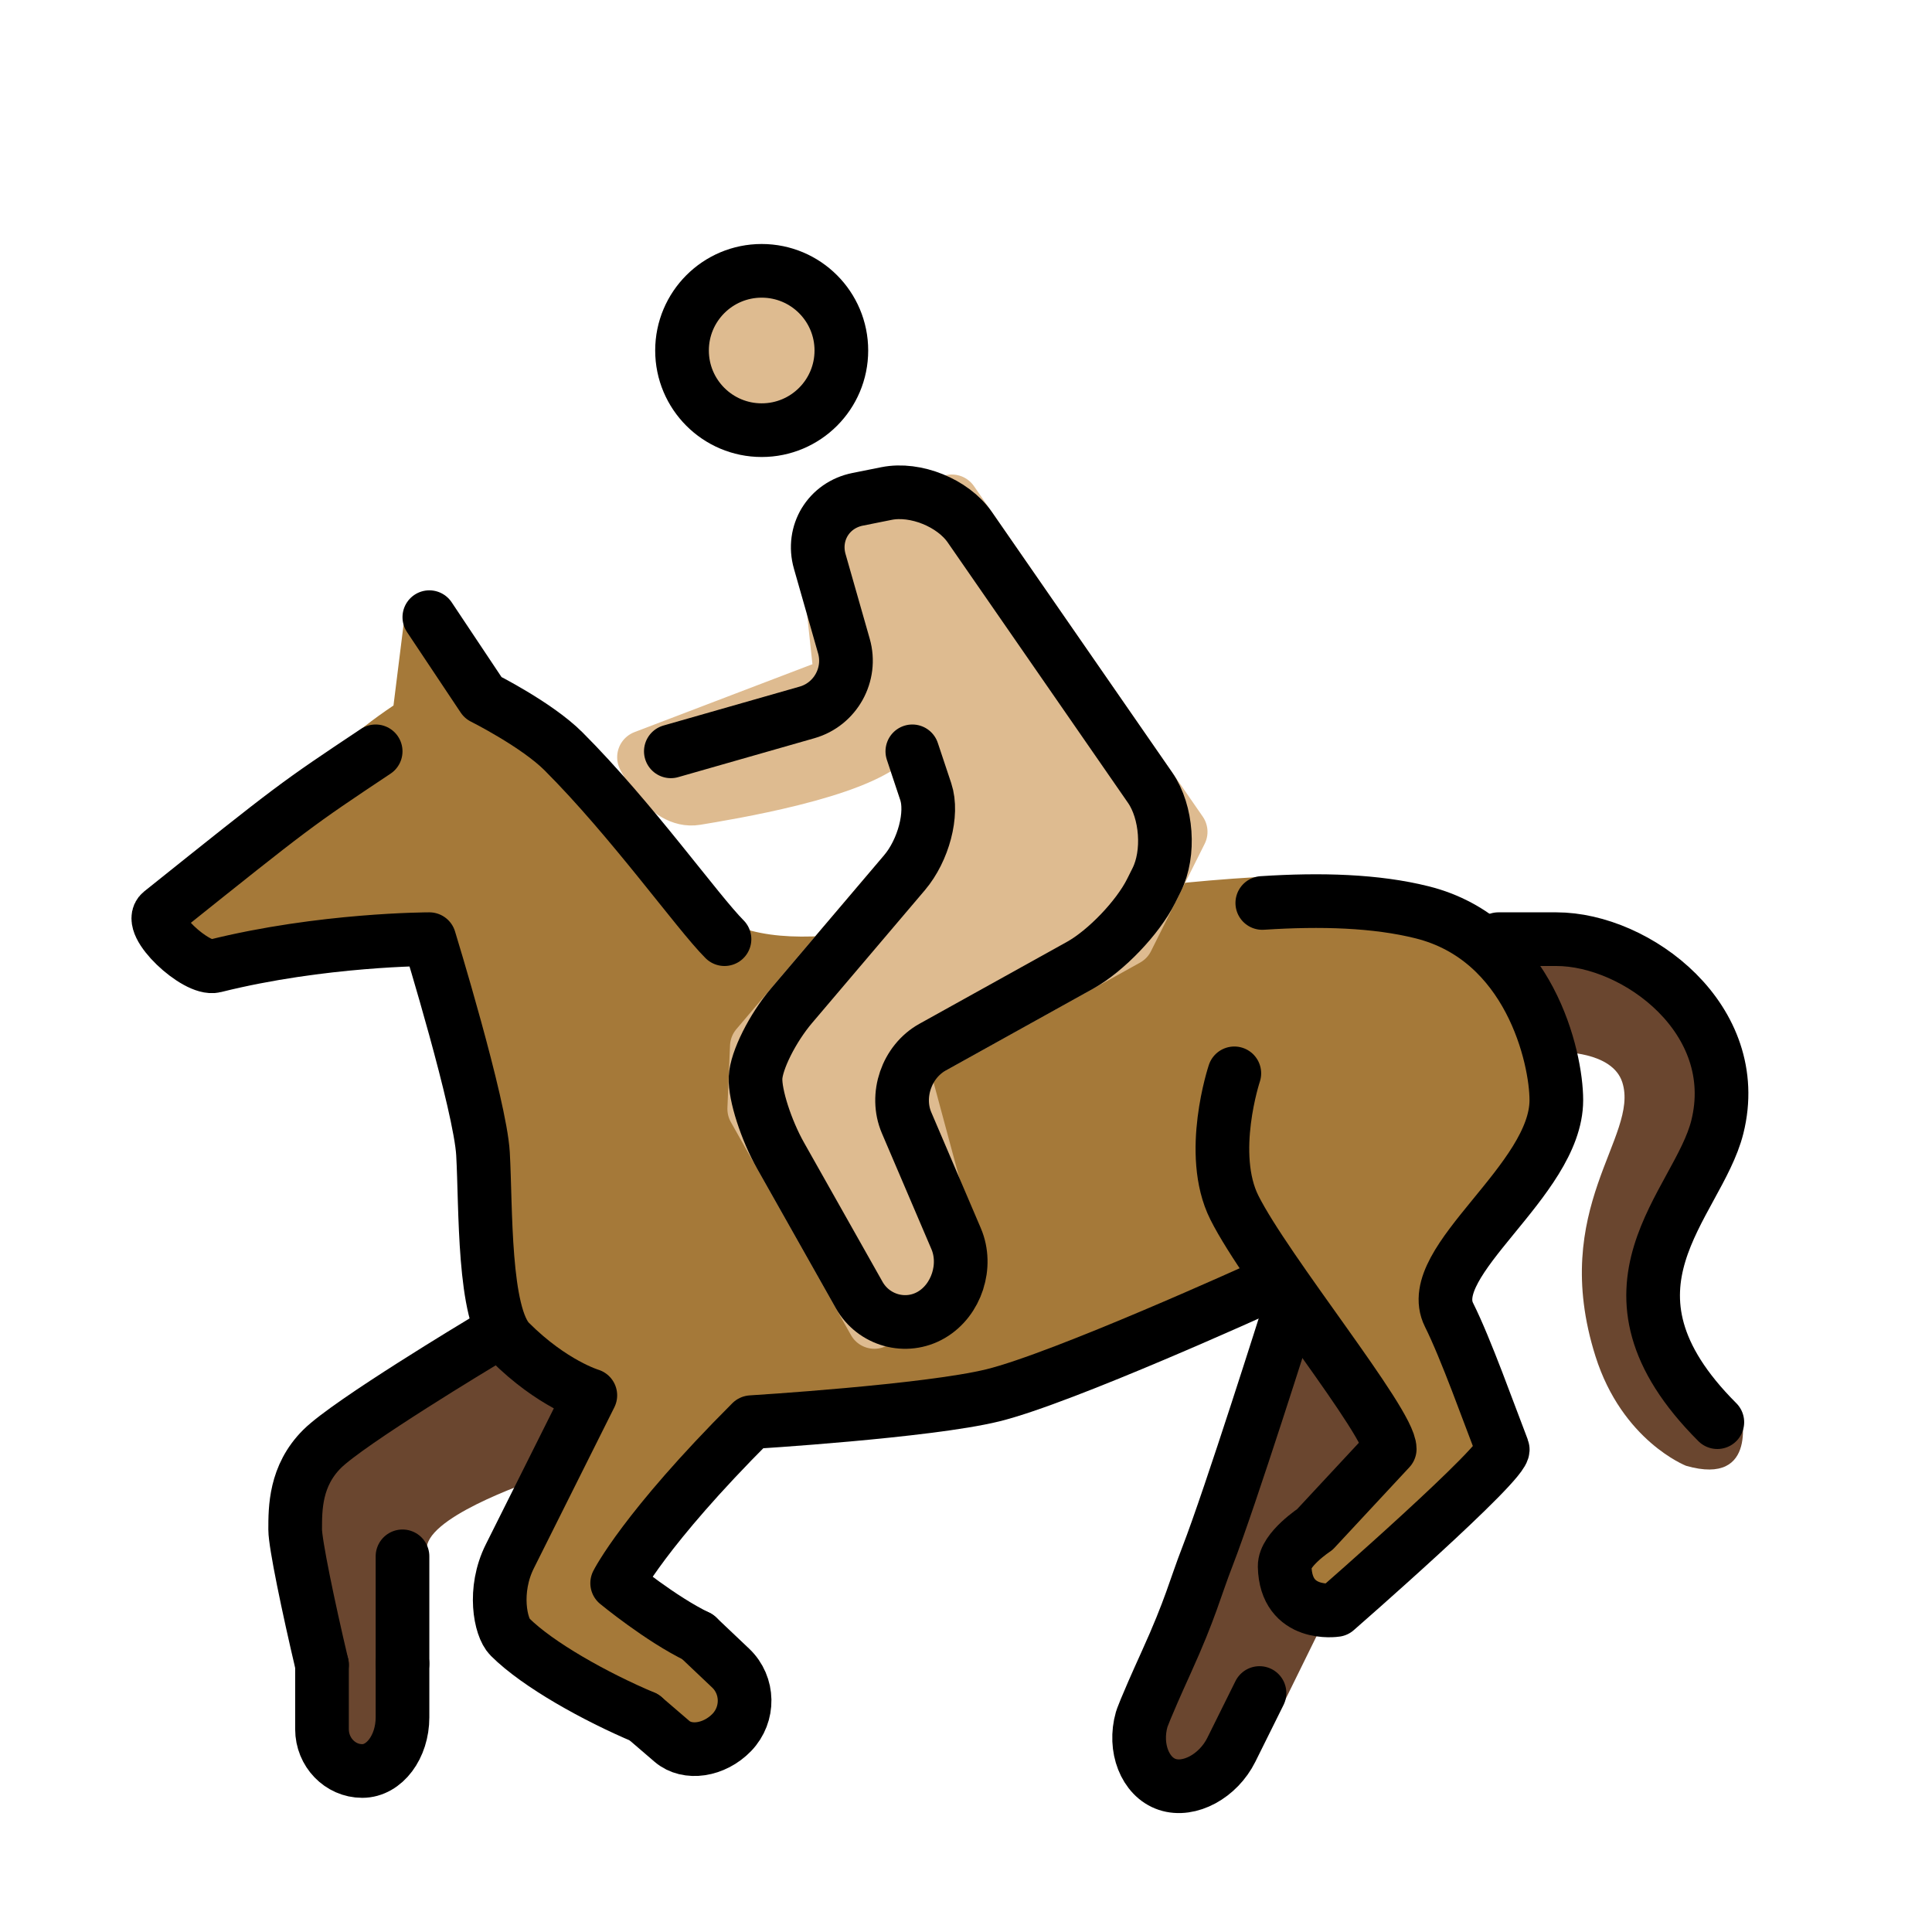
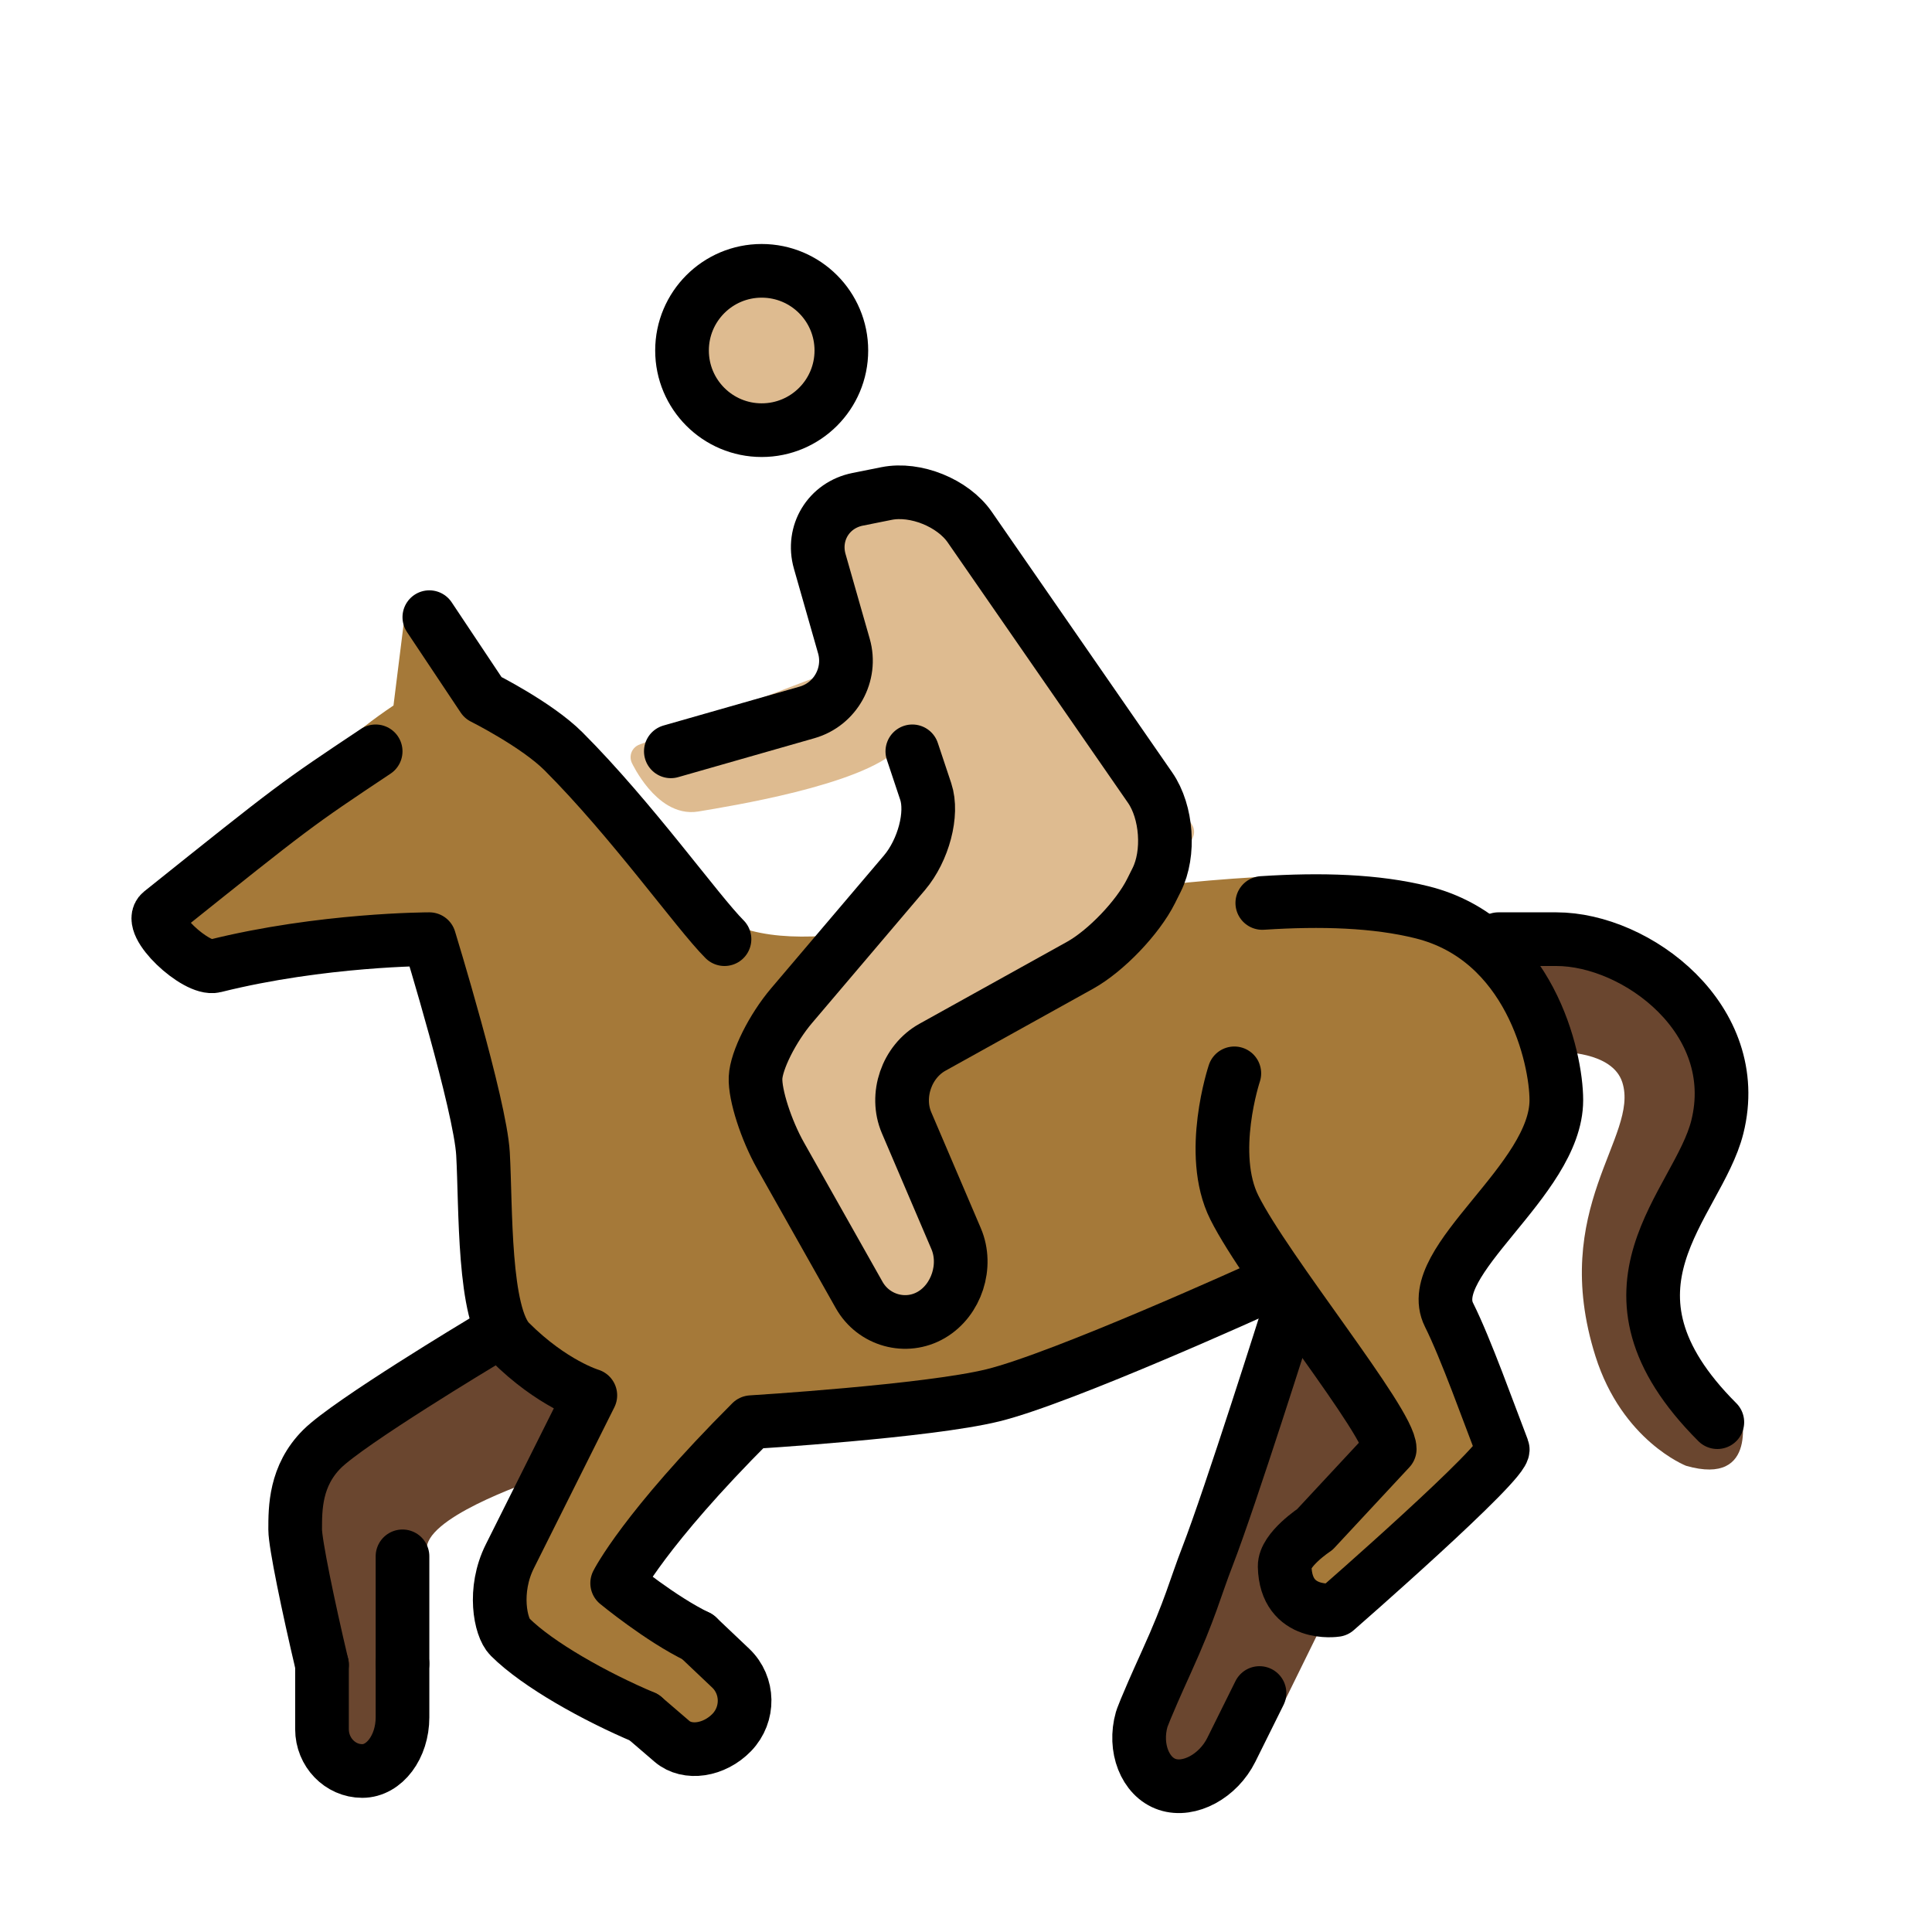
<svg xmlns="http://www.w3.org/2000/svg" id="emoji" viewBox="0 0 72 72">
  <g id="color">
    <path fill="#A57939" d="M54,49c-1-2,4-5,4-8c0-1.601-1-6-5-7c-1.725-0.432-3.981-1.442-6.166-1.313 C37.312,33.25,31.625,35.625,28,34.688c-0.969-0.25-8.812-8-9.375-8.688l-3.5-3.406l-0.461,3.698 C11.497,28.416,11,30,6,34c-0.553,0.442,1.315,2.172,2,2c4-1,8-1,8-1s1.897,6.183,2,8c0.113,1.997,0,6,1,7 c1.581,1.581,3,2,3,2s-2,4-3,6c-0.633,1.265-0.353,2.647,0,3c2,2,8,4,8,4l1-3c0,0-5-2-5-3c0-1.129,4-4,5-6 c0,0,6.56-0.402,9-1c1.69-0.414,7.038-2.797,10.613-4.432c1.781,2.58,4.178,5.71,4.178,6.432l-4,5l2,1c0,0,5-4,6-5 c0.353-0.353,0.191-1.538,0-2C55.25,51.693,54.633,50.265,54,49z" stroke="none" />
    <path fill="#6A462F" d="M48,49c0,0-2.143,6.789-3,9c-0.891,2.296-2,8-2,8l4.167-1.167l2.417-4.917l-1.25-0.166v-2.584 l2.916-3.041" stroke="none" />
    <path fill="#6A462F" d="M56,35c0,0-1,0,2,0s7,3,6,7c-0.728,2.91-4.126,5.583,0.874,10.583c0,0,0.709,2.834-2.041,2.042 c0,0-2.379-0.927-3.375-4.083c-1.75-5.542,1.651-8.183,1-10.209c-0.375-1.166-2.334-1.125-2.334-1.125" stroke="none" />
    <path fill="#6A462F" d="M21.281,52.125l-1.094,2.938c-0.625,0.219-4.422,1.535-4.281,2.719C16.125,59.625,15,65,15,65l-2,1 c0,0-2-8-2-9c0-0.79,0-2,1-3s6-4,6-4" stroke="none" />
  </g>
  <g id="hair" />
  <g id="skin">
    <path fill="#debb90" d="M46,44" stroke="#debb90" />
    <path fill="#debb90" d="M48,48" stroke="#debb90" />
    <circle fill="#debb90" cx="28.386" cy="13.062" r="2.969" stroke="#debb90" />
-     <path fill="#debb90" stroke="#debb90" stroke-width="2" stroke-linecap="round" stroke-linejoin="round" d="M34,28l1,3l-6.795,8l-0.097,2.326l4.477,7.939l3.131-1.649l-2.138-7.938L42,35l2-4l-8.527-12.316l-4.757,0.808l0.638,5.92L24,28.219c0,0,0.812,1.719,1.938,1.531s6-0.969,7.25-2.25L34,28z" />
+     <path fill="#debb90" stroke="#debb90" stroke-linecap="round" stroke-linejoin="round" d="M34,28l1,3l-6.795,8l-0.097,2.326l4.477,7.939l3.131-1.649l-2.138-7.938L42,35l2-4l-8.527-12.316l-4.757,0.808l0.638,5.92L24,28.219c0,0,0.812,1.719,1.938,1.531s6-0.969,7.25-2.25L34,28z" />
  </g>
  <g id="skin-shadow" />
  <g id="line">
    <circle fill="none" stroke="#000000" stroke-width="2" stroke-miterlimit="10" cx="28.386" cy="13.062" r="2.969" />
    <path fill="none" stroke="#000000" stroke-width="2" stroke-linecap="round" stroke-linejoin="round" stroke-miterlimit="10" d="M25,28l5.077-1.451c1.058-0.302,1.676-1.415,1.373-2.472l-0.9-3.154c-0.303-1.058,0.333-2.099,1.411-2.315 l1.078-0.216c1.078-0.216,2.474,0.348,3.1,1.252l6.723,9.711c0.626,0.904,0.736,2.449,0.244,3.434l-0.211,0.422 c-0.492,0.984-1.682,2.227-2.643,2.761l-5.504,3.057c-0.961,0.534-1.395,1.8-0.963,2.811l1.847,4.322 c0.432,1.011,0.017,2.289-0.923,2.839c-0.94,0.55-2.151,0.216-2.691-0.742l-2.927-5.189 c-0.54-0.958-0.961-2.266-0.934-2.905c0.027-0.64,0.632-1.849,1.344-2.688l4.205-4.951 C34.417,31.686,34.775,30.325,34.5,29.5C34.225,28.675,34,28,34,28" />
    <path fill="none" stroke="#000000" stroke-width="2" stroke-linecap="round" stroke-linejoin="round" stroke-miterlimit="10" d="M46,44" />
    <path fill="none" stroke="#000000" stroke-width="2" stroke-linecap="round" stroke-linejoin="round" stroke-miterlimit="10" d="M48,48" />
    <path fill="none" stroke="#000000" stroke-width="2" stroke-linecap="round" stroke-linejoin="round" stroke-miterlimit="10" d="M27,35c-1-1-3.451-4.45-6-7c-1-1-3-2-3-2l-2-3" />
    <path fill="none" stroke="#000000" stroke-width="2" stroke-linecap="round" stroke-linejoin="round" stroke-miterlimit="10" d="M46,40c0,0-1,3,0,5c1.188,2.377,5.791,8,5.791,9L49,57c0,0-1.138,0.748-1.124,1.376C47.917,60.293,49.791,60,49.791,60 s6.378-5.564,6.209-6c-0.511-1.319-1.367-3.735-2-5c-1-2,4-5,4-8c0-1.601-1-6-5-7 c-1.725-0.432-3.773-0.491-5.958-0.349" />
    <path fill="none" stroke="#000000" stroke-width="2" stroke-linecap="round" stroke-linejoin="round" stroke-miterlimit="10" d="M24,64c-1.8-0.76-3.957-1.957-5-3c-0.353-0.353-0.633-1.735,0-3c1-2,3-6,3-6s-1.419-0.419-3-2c-1-1-0.887-5.003-1-7 c-0.102-1.817-2-8-2-8s-4,0-8,1c-0.685,0.172-2.553-1.558-2-2c5-4,5-4,8-6" />
    <path fill="none" stroke="#000000" stroke-width="2" stroke-linecap="round" stroke-linejoin="round" stroke-miterlimit="10" d="M26,61c0,0,0.553,0.525,1.23,1.166c0.676,0.642,0.694,1.72,0.042,2.397c-0.654,0.676-1.656,0.825-2.229,0.333 C24.469,64.403,24,64,24,64" />
    <path fill="none" stroke="#000000" stroke-width="2" stroke-linecap="round" stroke-linejoin="round" stroke-miterlimit="10" d="M47,48c0,0-7.385,3.359-10,4c-2.44,0.598-9,1-9,1c-4,4-5,6-5,6s1.629,1.342,3,2" />
    <path fill="none" stroke="#000000" stroke-width="2" stroke-linecap="round" stroke-linejoin="round" stroke-miterlimit="10" d="M48,49c0,0-2.143,6.789-3,9c-0.471,1.213-0.618,1.922-1.542,3.958c-0.824,1.816-0.91,2.118-0.91,2.118 C42.246,65.135,42.675,66.225,43.5,66.5c0.825,0.275,1.9-0.307,2.389-1.292l1.049-2.114" />
    <path fill="none" stroke="#000000" stroke-width="2" stroke-linecap="round" stroke-linejoin="round" stroke-miterlimit="10" d="M15,62v2c0,1.1-0.675,2-1.5,2c-0.825,0-1.5-0.7-1.5-1.557c0,0,0,0,0-2.401" />
    <path fill="none" stroke="#000000" stroke-width="2" stroke-linecap="round" stroke-linejoin="round" stroke-miterlimit="10" d="M18,50c0,0-5,3-6,4s-1,2.21-1,3c0,0.518,0.483,2.853,1,5.042" />
    <path fill="none" stroke="#000000" stroke-width="2" stroke-linecap="round" stroke-linejoin="round" stroke-miterlimit="10" d="M56,35c0,0-1,0,2,0s7,3,6,7c-0.728,2.91-5,6,0,11" />
    <line fill="none" stroke="#000000" stroke-width="2" stroke-linecap="round" stroke-linejoin="round" stroke-miterlimit="10" x1="15" y1="58" x2="15" y2="62" />
  </g>
</svg>
